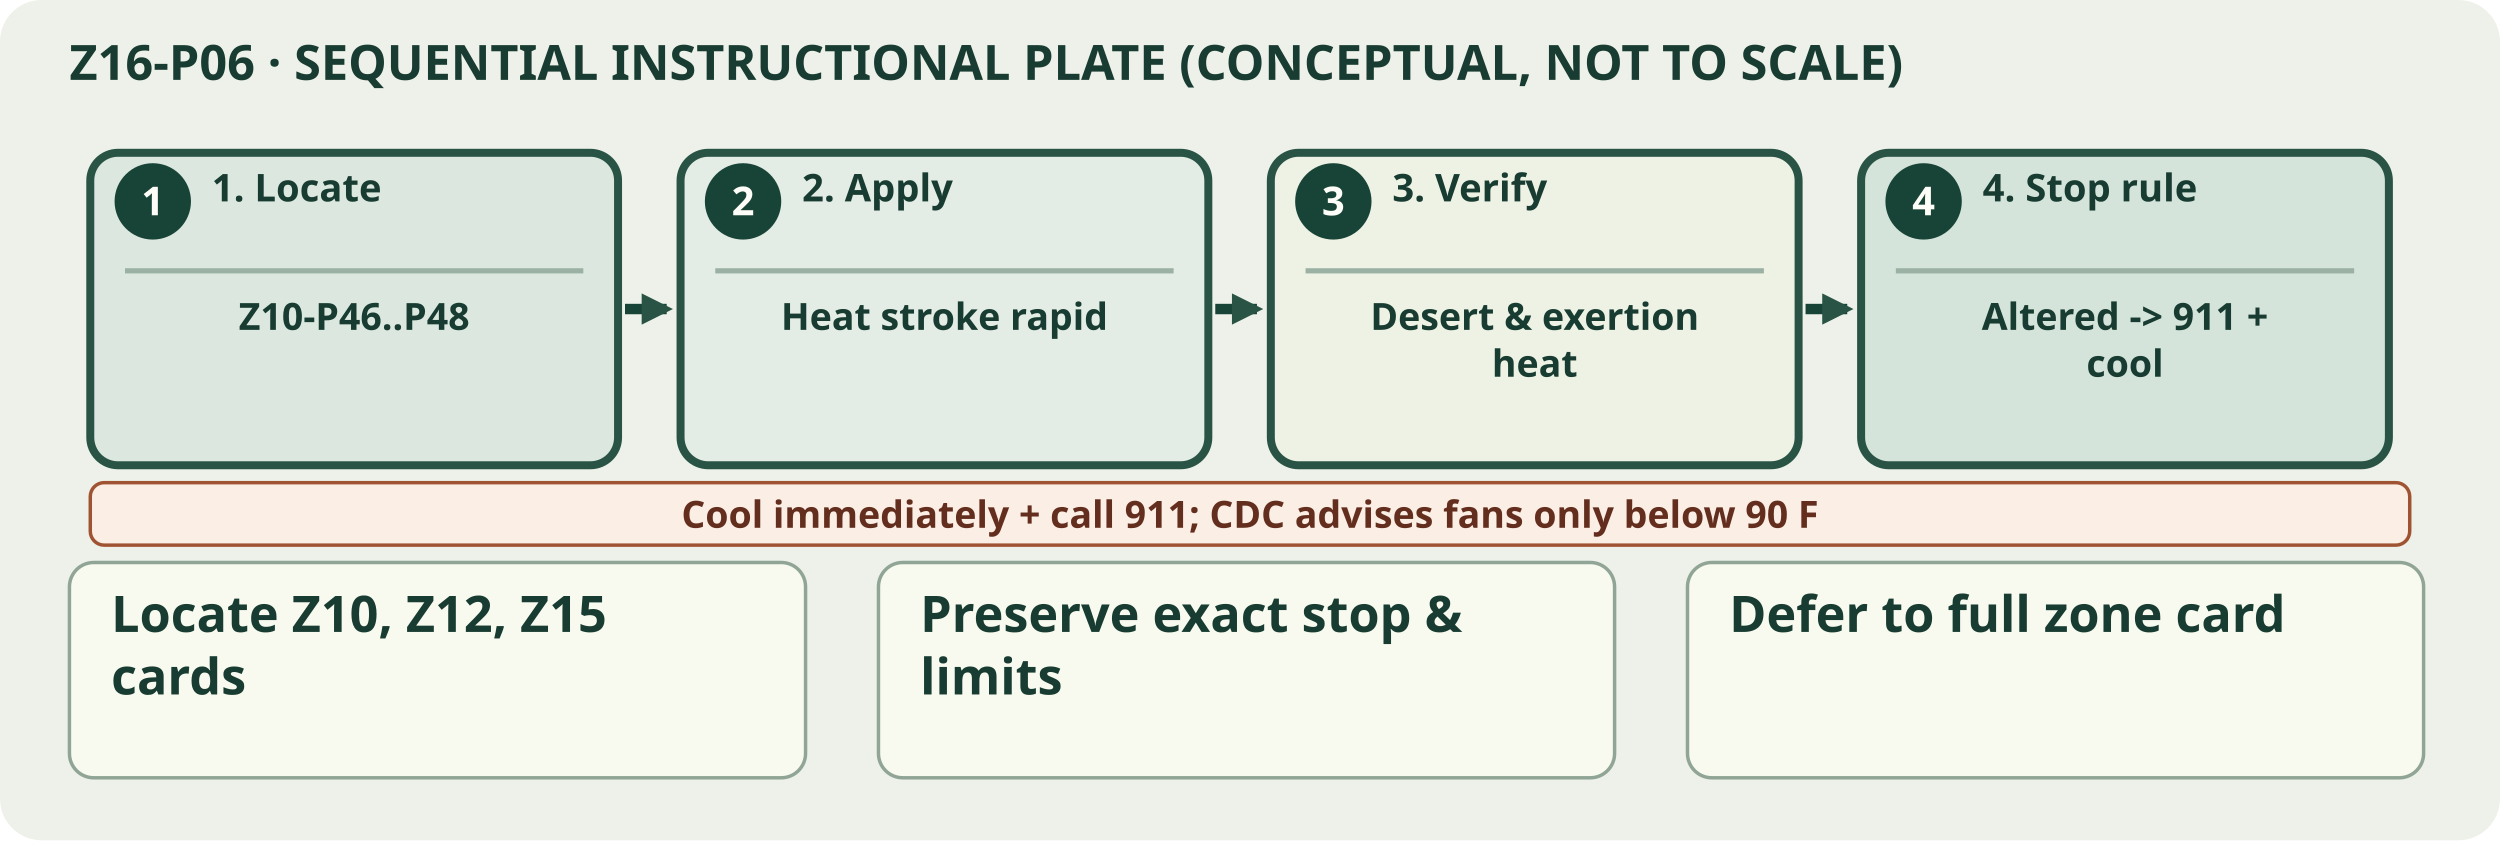
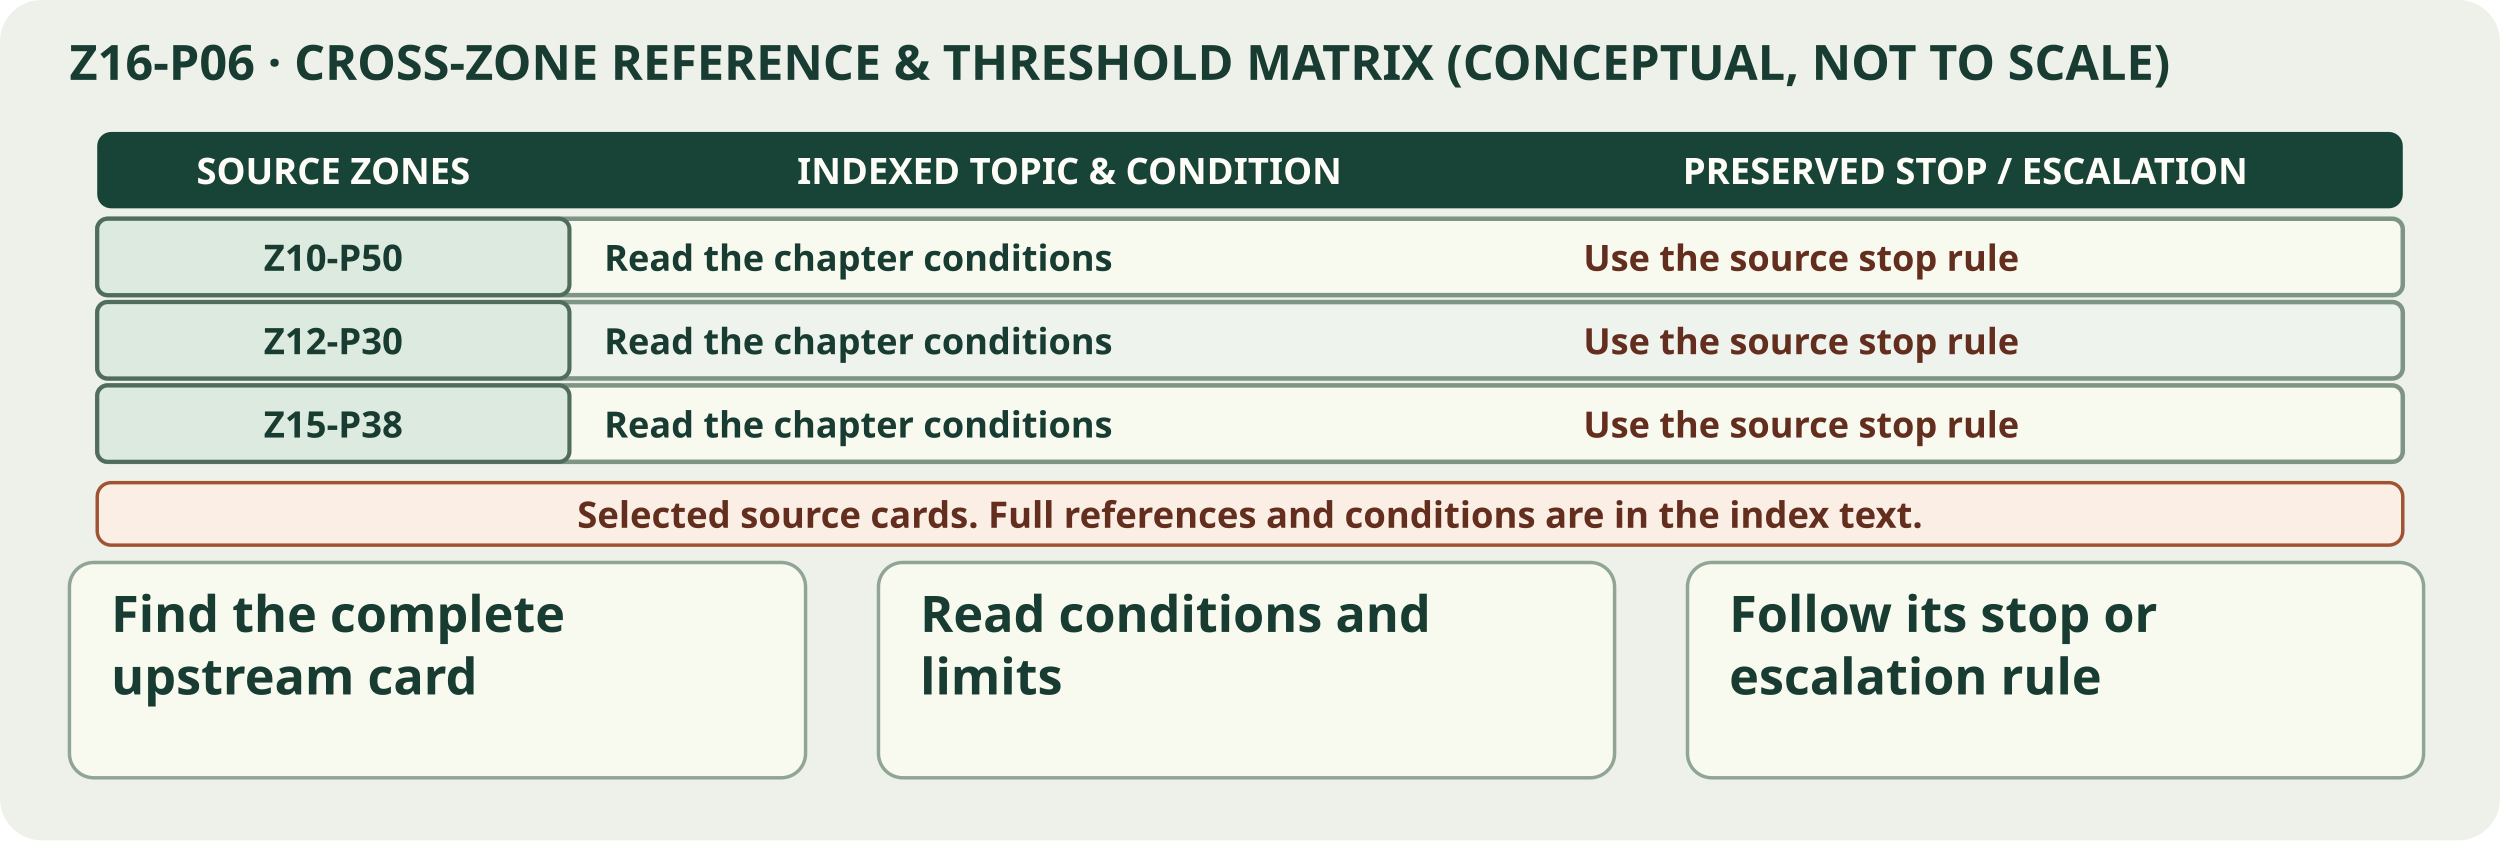
<svg xmlns="http://www.w3.org/2000/svg" viewBox="0 0 720 242" role="img" aria-labelledby="title desc">
  <defs>
    <marker id="arrow" viewBox="0 0 10 10" markerWidth="3" markerHeight="3" refX="8" refY="5" orient="auto">
      <path d="M0 0L10 5 0 10Z" fill="#285345" />
    </marker>
  </defs>
  <rect width="720" height="242" rx="12" fill="#edf1e9" />
  <g font-family="system-ui,sans-serif" font-size="14.5" font-weight="650" fill="#183c31">
-     <text x="20" y="23" font-size="14" font-weight="700" fill="#183c31" text-anchor="start">Z16-P06 · SEQUENTIAL INSTRUCTIONAL PLATE (CONCEPTUAL, NOT TO SCALE)</text>
-     <g id="sequence-plate-z16_q6-artwork">
-       <rect x="26" y="44" width="152" height="90" rx="8" fill="#dce8df" stroke="#285345" stroke-width="2.3" />
-       <circle cx="44" cy="58" r="11" fill="#184438" />
-       <text x="44" y="62" font-size="11.5" font-weight="650" fill="#fffdf7" text-anchor="middle">1</text>
-       <text x="61" y="58" font-size="11" font-weight="700" fill="#183c31" text-anchor="start">1. Locate</text>
-       <path d="M36 78h132" stroke="#9bb1a3" stroke-width="1.5" />
-       <text x="102.0" y="95.0" font-size="10.8" font-weight="600" fill="#183c31" text-anchor="middle">Z10-P46..P48</text>
-       <path d="M180 89h12" stroke="#184438" stroke-width="3" marker-end="url(#arrow)" />
-       <rect x="196" y="44" width="152" height="90" rx="8" fill="#e3ece5" stroke="#285345" stroke-width="2.3" />
-       <circle cx="214" cy="58" r="11" fill="#184438" />
-       <text x="214" y="62" font-size="11.5" font-weight="650" fill="#fffdf7" text-anchor="middle">2</text>
-       <text x="231" y="58" font-size="11" font-weight="700" fill="#183c31" text-anchor="start">2. Apply</text>
-       <path d="M206 78h132" stroke="#9bb1a3" stroke-width="1.5" />
-       <text x="272.0" y="95.0" font-size="10.8" font-weight="600" fill="#183c31" text-anchor="middle">Heat stroke rapid</text>
-       <path d="M350 89h12" stroke="#184438" stroke-width="3" marker-end="url(#arrow)" />
-       <rect x="366" y="44" width="152" height="90" rx="8" fill="#eef2e4" stroke="#285345" stroke-width="2.3" />
-       <circle cx="384" cy="58" r="11" fill="#184438" />
-       <text x="384" y="62" font-size="11.5" font-weight="650" fill="#fffdf7" text-anchor="middle">3</text>
-       <text x="401" y="58" font-size="11" font-weight="700" fill="#183c31" text-anchor="start">3. Verify</text>
-       <path d="M376 78h132" stroke="#9bb1a3" stroke-width="1.5" />
-       <text x="442.0" y="95.0" font-size="10.8" font-weight="600" fill="#183c31" text-anchor="middle">Desert &amp; exertion</text>
-       <text x="442.0" y="108.5" font-size="10.8" font-weight="600" fill="#183c31" text-anchor="middle">heat</text>
-       <path d="M520 89h12" stroke="#184438" stroke-width="3" marker-end="url(#arrow)" />
-       <rect x="536" y="44" width="152" height="90" rx="8" fill="#d5e4da" stroke="#285345" stroke-width="2.3" />
-       <circle cx="554" cy="58" r="11" fill="#184438" />
-       <text x="554" y="62" font-size="11.5" font-weight="650" fill="#fffdf7" text-anchor="middle">4</text>
-       <text x="571" y="58" font-size="11" font-weight="700" fill="#183c31" text-anchor="start">4. Stop rule</text>
-       <path d="M546 78h132" stroke="#9bb1a3" stroke-width="1.5" />
-       <text x="612.0" y="95.0" font-size="10.8" font-weight="600" fill="#183c31" text-anchor="middle">Altered -&gt; 911 +</text>
-       <text x="612.0" y="108.5" font-size="10.8" font-weight="600" fill="#183c31" text-anchor="middle">cool</text>
-       <rect x="26" y="139" width="668" height="18" rx="4" fill="#faeee5" stroke="#a05332" />
-       <text x="360" y="152" font-size="10.8" font-weight="650" fill="#642e1e" text-anchor="middle">Cool immediately + call 911; CDC advises fans only below 90 F</text>
+     <text x="20" y="23" font-size="14" font-weight="700" fill="#183c31" text-anchor="start">Z16-P06 · CROSS-ZONE REFERENCE &amp; THRESHOLD MATRIX (CONCEPTUAL, NOT TO SCALE)</text>
+     <g id="atlas-crossref-v01_source_index-artwork">
+       <rect x="28" y="38" width="664" height="22" rx="4" fill="#184438" />
+       <text x="96" y="53" font-size="10.5" font-weight="650" fill="#fffdf7" text-anchor="middle">SOURCE ZONES</text>
+       <text x="308" y="53" font-size="10.5" font-weight="650" fill="#fffdf7" text-anchor="middle">INDEXED TOPIC &amp; CONDITION</text>
+       <text x="566" y="53" font-size="10.5" font-weight="650" fill="#fffdf7" text-anchor="middle">PRESERVED STOP / ESCALATION</text>
+       <rect x="28" y="63" width="664" height="22" rx="3" fill="#f9faef" stroke="#7e9485" stroke-width="1.3" />
+       <rect x="28" y="63" width="136" height="22" rx="3" fill="#dceadf" stroke="#4f6c5d" stroke-width="1.2" />
+       <text x="96" y="78" font-size="10.5" font-weight="650" fill="#183c31" text-anchor="middle">Z10-P50</text>
+       <text x="174" y="78" font-size="10.4" font-weight="650" fill="#183c31" text-anchor="start">Read the chapter conditions</text>
+       <text x="456" y="78" font-size="10.4" font-weight="650" fill="#642e1e" text-anchor="start">Use the source stop rule</text>
+       <rect x="28" y="87" width="664" height="22" rx="3" fill="#eef3ee" stroke="#7e9485" stroke-width="1.3" />
+       <rect x="28" y="87" width="136" height="22" rx="3" fill="#dceadf" stroke="#4f6c5d" stroke-width="1.2" />
+       <text x="96" y="102" font-size="10.5" font-weight="650" fill="#183c31" text-anchor="middle">Z12-P30</text>
+       <text x="174" y="102" font-size="10.4" font-weight="650" fill="#183c31" text-anchor="start">Read the chapter conditions</text>
+       <text x="456" y="102" font-size="10.4" font-weight="650" fill="#642e1e" text-anchor="start">Use the source stop rule</text>
+       <rect x="28" y="111" width="664" height="22" rx="3" fill="#f9faef" stroke="#7e9485" stroke-width="1.3" />
+       <rect x="28" y="111" width="136" height="22" rx="3" fill="#dceadf" stroke="#4f6c5d" stroke-width="1.2" />
+       <text x="96" y="126" font-size="10.5" font-weight="650" fill="#183c31" text-anchor="middle">Z15-P38</text>
+       <text x="174" y="126" font-size="10.4" font-weight="650" fill="#183c31" text-anchor="start">Read the chapter conditions</text>
+       <text x="456" y="126" font-size="10.4" font-weight="650" fill="#642e1e" text-anchor="start">Use the source stop rule</text>
+       <rect x="28" y="139" width="664" height="18" rx="4" fill="#faeee5" stroke="#a05332" />
+       <text x="360" y="152" font-size="10.5" font-weight="650" fill="#642e1e" text-anchor="middle">Selected source cards. Full references and conditions are in the index text.</text>
    </g>
    <g id="stage-panels">
      <rect x="20" y="162" width="212" height="62" rx="7" fill="#f9faef" stroke="#90a595" />
-       <text x="32" y="182" font-size="14.5" font-weight="650" fill="#183c31" text-anchor="start">Locate Z10, Z12, Z15</text>
-       <text x="32" y="200" font-size="14.5" font-weight="650" fill="#183c31" text-anchor="start">cards</text>
+       <text x="32" y="182" font-size="14.5" font-weight="650" fill="#183c31" text-anchor="start">Find the complete</text>
+       <text x="32" y="200" font-size="14.5" font-weight="650" fill="#183c31" text-anchor="start">upstream card</text>
      <rect x="253" y="162" width="212" height="62" rx="7" fill="#f9faef" stroke="#90a595" />
-       <text x="265" y="182" font-size="14.5" font-weight="650" fill="#183c31" text-anchor="start">Preserve exact stop &amp;</text>
+       <text x="265" y="182" font-size="14.5" font-weight="650" fill="#183c31" text-anchor="start">Read conditions and</text>
      <text x="265" y="200" font-size="14.5" font-weight="650" fill="#183c31" text-anchor="start">limits</text>
      <rect x="486" y="162" width="212" height="62" rx="7" fill="#f9faef" stroke="#90a595" />
-       <text x="498" y="182" font-size="14.5" font-weight="650" fill="#183c31" text-anchor="start">Defer to full zone card</text>
+       <text x="498" y="182" font-size="14.5" font-weight="650" fill="#183c31" text-anchor="start">Follow its stop or</text>
+       <text x="498" y="200" font-size="14.5" font-weight="650" fill="#183c31" text-anchor="start">escalation rule</text>
    </g>
  </g>
</svg>
